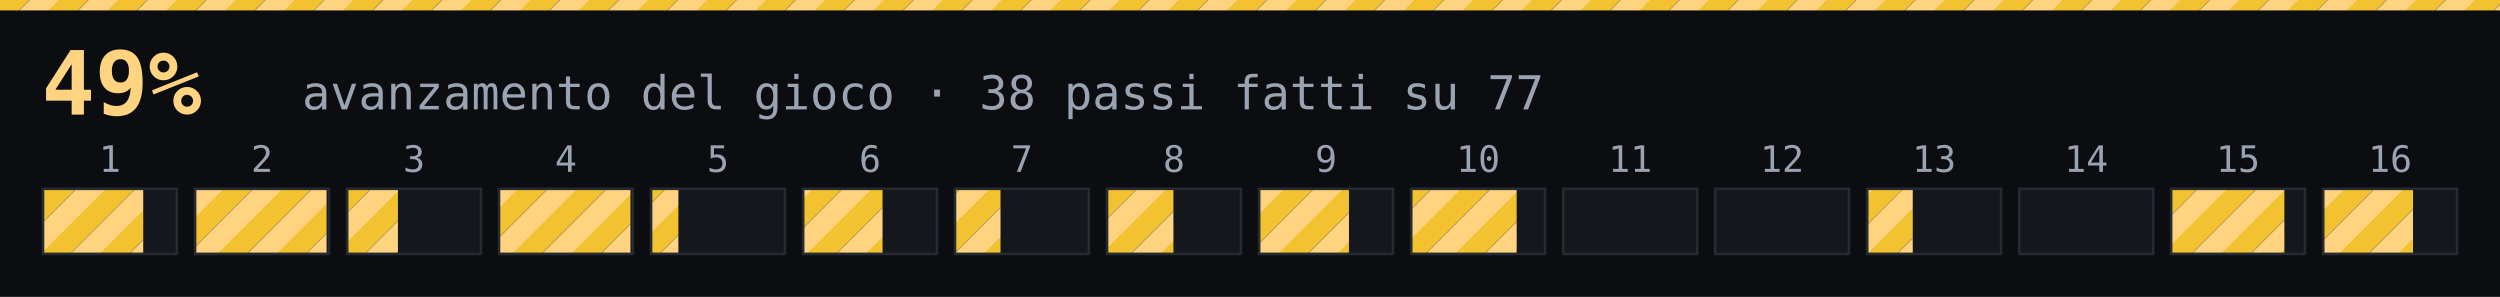
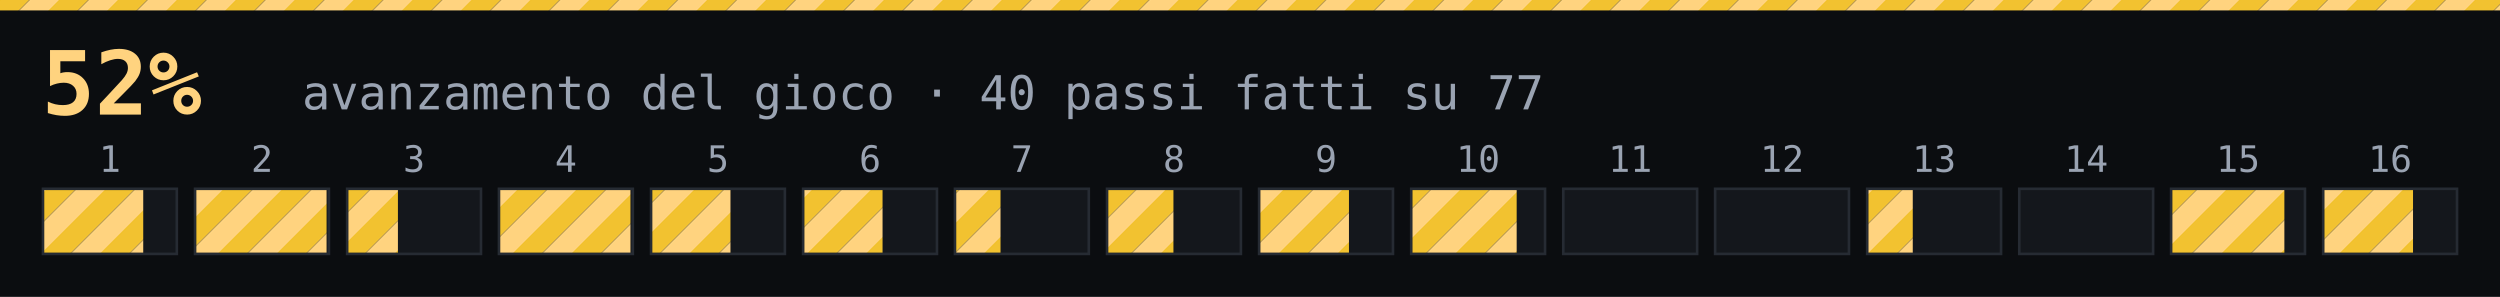
<svg xmlns="http://www.w3.org/2000/svg" width="960" height="114" viewBox="0 0 960 114" font-family="ui-monospace,Cascadia Mono,Consolas,DejaVu Sans Mono,monospace">
  <defs>
    <pattern id="strisce" width="16" height="16" patternUnits="userSpaceOnUse" patternTransform="rotate(45)">
      <rect width="8" height="16" fill="#f2c230" />
      <rect x="8" width="8" height="16" fill="#ffd37f" />
    </pattern>
  </defs>
  <rect width="960" height="114" fill="#0b0d10" />
  <rect width="960" height="4" fill="url(#strisce)" />
-   <text x="16" y="44" fill="#ffd37f" font-size="34" font-weight="700">49%</text>
-   <text x="116" y="42" fill="#9aa3b2" font-size="18">avanzamento del gioco · 38 passi fatti su 77</text>
+   <text x="16" y="44" fill="#ffd37f" font-size="34" font-weight="700">52%</text>
+   <text x="116" y="42" fill="#9aa3b2" font-size="18">avanzamento del gioco · 40 passi fatti su 77</text>
  <text x="42.2" y="66" text-anchor="middle" fill="#9aa3b2" font-size="14">1</text>
  <rect x="16.5" y="72.5" width="51.4" height="25" fill="#14171c" stroke="#262b33" />
  <rect x="17.0" y="73" width="38" height="24" fill="url(#strisce)" />
  <text x="100.6" y="66" text-anchor="middle" fill="#9aa3b2" font-size="14">2</text>
  <rect x="74.9" y="72.5" width="51.4" height="25" fill="#14171c" stroke="#262b33" />
  <rect x="75.4" y="73" width="50" height="24" fill="url(#strisce)" />
  <text x="159.0" y="66" text-anchor="middle" fill="#9aa3b2" font-size="14">3</text>
  <rect x="133.3" y="72.5" width="51.4" height="25" fill="#14171c" stroke="#262b33" />
  <rect x="133.8" y="73" width="19" height="24" fill="url(#strisce)" />
  <text x="217.3" y="66" text-anchor="middle" fill="#9aa3b2" font-size="14">4</text>
  <rect x="191.6" y="72.5" width="51.4" height="25" fill="#14171c" stroke="#262b33" />
  <rect x="192.1" y="73" width="50" height="24" fill="url(#strisce)" />
  <text x="275.7" y="66" text-anchor="middle" fill="#9aa3b2" font-size="14">5</text>
  <rect x="250.0" y="72.5" width="51.4" height="25" fill="#14171c" stroke="#262b33" />
-   <rect x="250.5" y="73" width="10" height="24" fill="url(#strisce)" />
+   <rect x="250.5" y="73" width="30" height="24" fill="url(#strisce)" />
  <text x="334.1" y="66" text-anchor="middle" fill="#9aa3b2" font-size="14">6</text>
  <rect x="308.4" y="72.5" width="51.4" height="25" fill="#14171c" stroke="#262b33" />
  <rect x="308.9" y="73" width="30" height="24" fill="url(#strisce)" />
  <text x="392.4" y="66" text-anchor="middle" fill="#9aa3b2" font-size="14">7</text>
  <rect x="366.7" y="72.5" width="51.4" height="25" fill="#14171c" stroke="#262b33" />
  <rect x="367.2" y="73" width="17" height="24" fill="url(#strisce)" />
  <text x="450.8" y="66" text-anchor="middle" fill="#9aa3b2" font-size="14">8</text>
  <rect x="425.1" y="72.5" width="51.4" height="25" fill="#14171c" stroke="#262b33" />
  <rect x="425.6" y="73" width="25" height="24" fill="url(#strisce)" />
  <text x="509.2" y="66" text-anchor="middle" fill="#9aa3b2" font-size="14">9</text>
  <rect x="483.5" y="72.5" width="51.4" height="25" fill="#14171c" stroke="#262b33" />
  <rect x="484.0" y="73" width="34" height="24" fill="url(#strisce)" />
  <text x="567.6" y="66" text-anchor="middle" fill="#9aa3b2" font-size="14">10</text>
  <rect x="541.9" y="72.5" width="51.4" height="25" fill="#14171c" stroke="#262b33" />
  <rect x="542.4" y="73" width="40" height="24" fill="url(#strisce)" />
  <text x="626.0" y="66" text-anchor="middle" fill="#9aa3b2" font-size="14">11</text>
  <rect x="600.3" y="72.5" width="51.4" height="25" fill="#14171c" stroke="#262b33" />
  <text x="684.3" y="66" text-anchor="middle" fill="#9aa3b2" font-size="14">12</text>
  <rect x="658.6" y="72.5" width="51.4" height="25" fill="#14171c" stroke="#262b33" />
  <text x="742.7" y="66" text-anchor="middle" fill="#9aa3b2" font-size="14">13</text>
  <rect x="717.0" y="72.5" width="51.4" height="25" fill="#14171c" stroke="#262b33" />
  <rect x="717.5" y="73" width="17" height="24" fill="url(#strisce)" />
  <text x="801.1" y="66" text-anchor="middle" fill="#9aa3b2" font-size="14">14</text>
  <rect x="775.4" y="72.5" width="51.4" height="25" fill="#14171c" stroke="#262b33" />
  <text x="859.4" y="66" text-anchor="middle" fill="#9aa3b2" font-size="14">15</text>
  <rect x="833.7" y="72.5" width="51.4" height="25" fill="#14171c" stroke="#262b33" />
  <rect x="834.2" y="73" width="43" height="24" fill="url(#strisce)" />
  <text x="917.8" y="66" text-anchor="middle" fill="#9aa3b2" font-size="14">16</text>
  <rect x="892.1" y="72.5" width="51.4" height="25" fill="#14171c" stroke="#262b33" />
  <rect x="892.6" y="73" width="34" height="24" fill="url(#strisce)" />
</svg>
